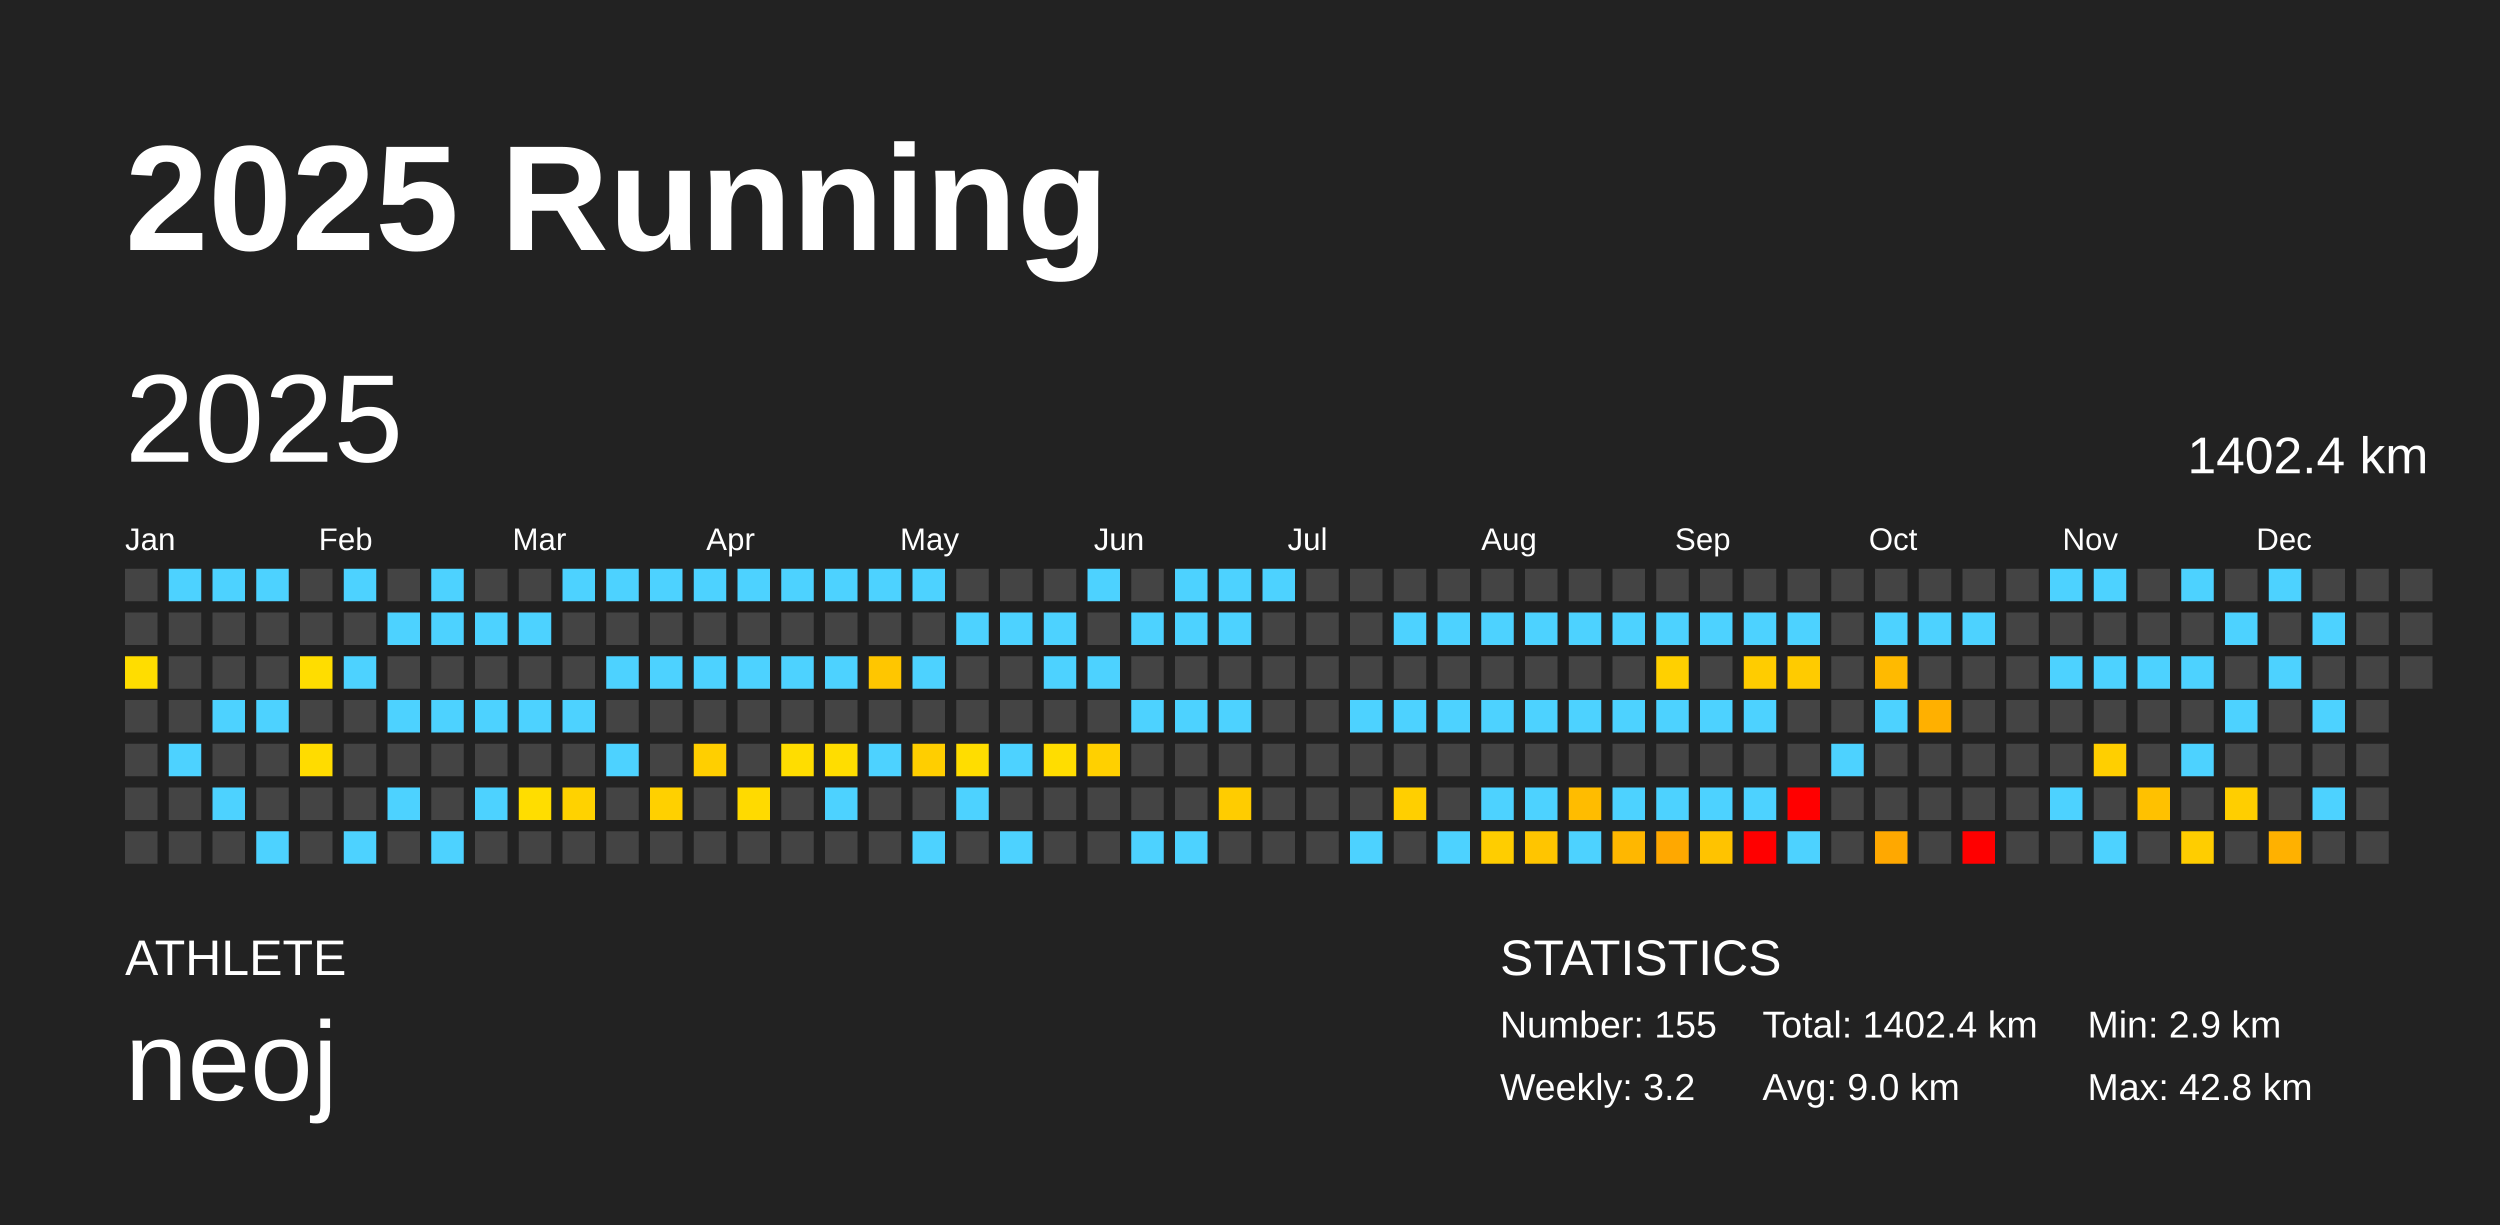
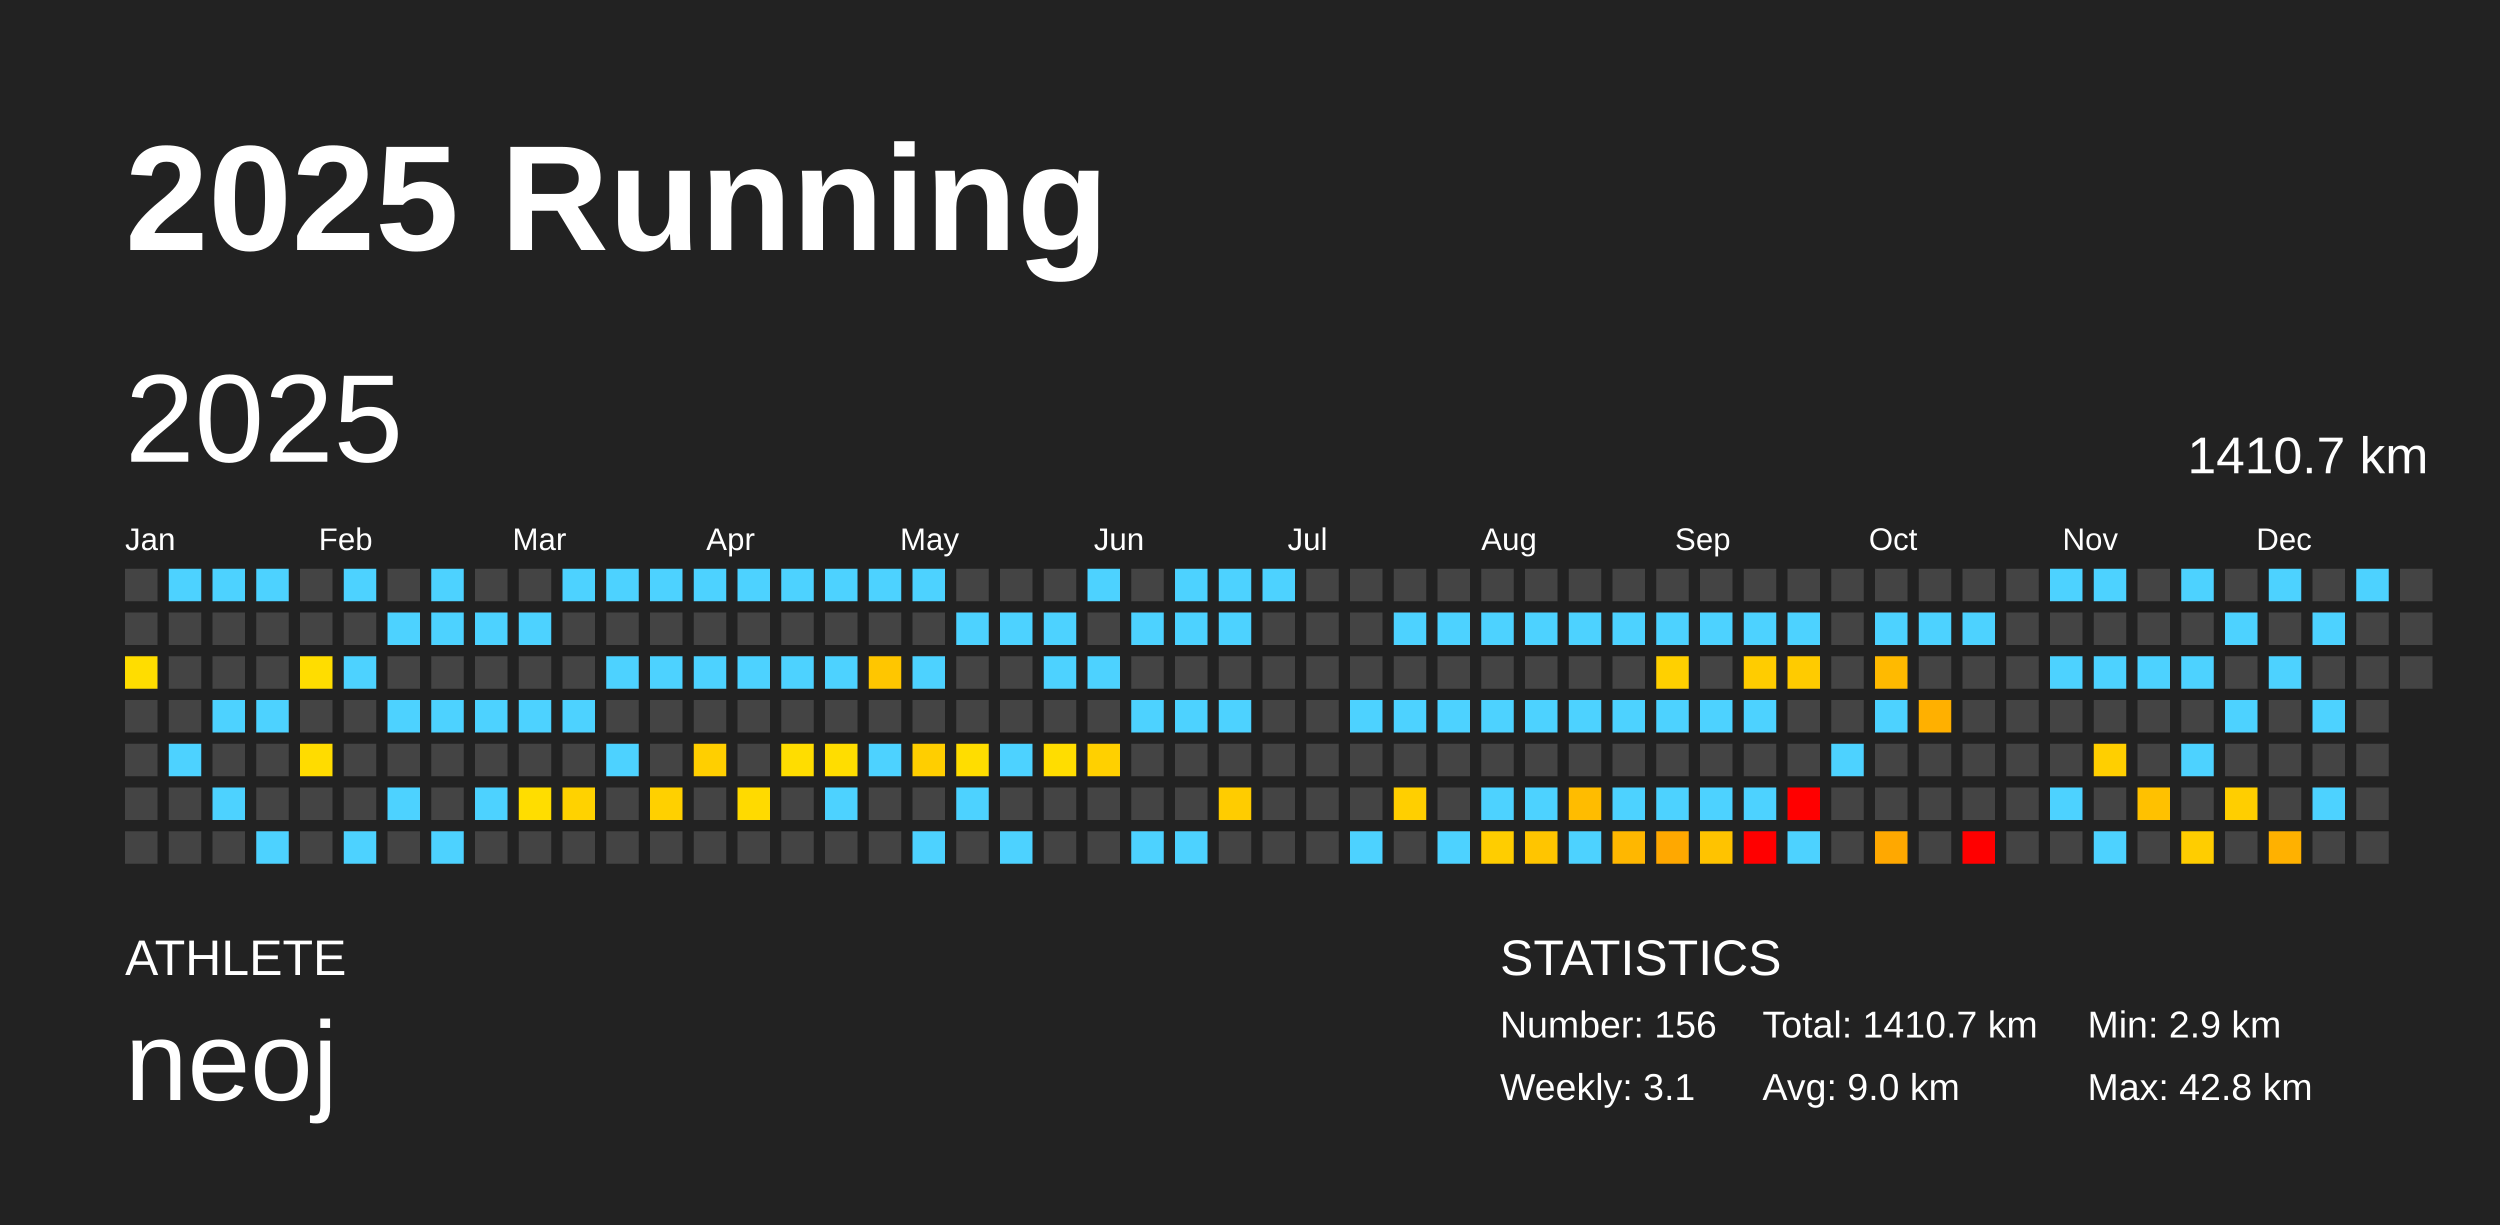
<svg xmlns="http://www.w3.org/2000/svg" baseProfile="full" height="98mm" version="1.1" viewBox="0,0,200,98" width="200mm">
  <defs />
  <rect fill="#222222" height="98" width="200" x="0" y="0" />
  <text fill="#FFFFFF" style="font-size:12px; font-family:Arial; font-weight:bold;" x="10" y="20">2025 Running</text>
  <text fill="#FFFFFF" style="font-size:4px; font-family:Arial" x="10" y="78">ATHLETE</text>
  <text fill="#FFFFFF" style="font-size:9px; font-family:Arial" x="10" y="88">neoj</text>
  <text fill="#FFFFFF" style="font-size:4px; font-family:Arial" x="120" y="78">STATISTICS</text>
-   <text fill="#FFFFFF" style="font-size:3px; font-family:Arial" x="120" y="83">Number: 155</text>
-   <text fill="#FFFFFF" style="font-size:3px; font-family:Arial" x="120" y="88">Weekly: 3.2</text>
-   <text fill="#FFFFFF" style="font-size:3px; font-family:Arial" x="141" y="83">Total: 1402.4 km</text>
+   <text fill="#FFFFFF" style="font-size:3px; font-family:Arial" x="120" y="83">Number: 156</text>
+   <text fill="#FFFFFF" style="font-size:3px; font-family:Arial" x="120" y="88">Weekly: 3.1</text>
+   <text fill="#FFFFFF" style="font-size:3px; font-family:Arial" x="141" y="83">Total: 1410.7 km</text>
  <text fill="#FFFFFF" style="font-size:3px; font-family:Arial" x="141" y="88">Avg: 9.0 km</text>
  <text fill="#FFFFFF" style="font-size:3px; font-family:Arial" x="167" y="83">Min: 2.9 km</text>
  <text fill="#FFFFFF" style="font-size:3px; font-family:Arial" x="167" y="88">Max: 42.8 km</text>
  <text dominant-baseline="hanging" fill="#FFFFFF" style="font-size:10.0px; font-family:Arial;" x="10" y="30">2025</text>
-   <text dominant-baseline="hanging" fill="#FFFFFF" style="font-size:4.125px; font-family:Arial;" x="175" y="35">1402.4 km</text>
+   <text dominant-baseline="hanging" fill="#FFFFFF" style="font-size:4.125px; font-family:Arial;" x="175" y="35">1410.7 km</text>
  <text fill="#FFFFFF" style="font-size:2.5px; font-family:Arial" x="10.0" y="44">Jan</text>
  <text fill="#FFFFFF" style="font-size:2.5px; font-family:Arial" x="25.5" y="44">Feb</text>
  <text fill="#FFFFFF" style="font-size:2.5px; font-family:Arial" x="41.0" y="44">Mar</text>
  <text fill="#FFFFFF" style="font-size:2.5px; font-family:Arial" x="56.5" y="44">Apr</text>
  <text fill="#FFFFFF" style="font-size:2.5px; font-family:Arial" x="72.0" y="44">May</text>
  <text fill="#FFFFFF" style="font-size:2.5px; font-family:Arial" x="87.5" y="44">Jun</text>
  <text fill="#FFFFFF" style="font-size:2.5px; font-family:Arial" x="103.0" y="44">Jul</text>
  <text fill="#FFFFFF" style="font-size:2.5px; font-family:Arial" x="118.5" y="44">Aug</text>
  <text fill="#FFFFFF" style="font-size:2.5px; font-family:Arial" x="134.0" y="44">Sep</text>
  <text fill="#FFFFFF" style="font-size:2.5px; font-family:Arial" x="149.5" y="44">Oct</text>
  <text fill="#FFFFFF" style="font-size:2.5px; font-family:Arial" x="165.0" y="44">Nov</text>
  <text fill="#FFFFFF" style="font-size:2.5px; font-family:Arial" x="180.5" y="44">Dec</text>
  <rect fill="#444444" height="2.6" width="2.6" x="10.0" y="45.5" />
  <rect fill="#444444" height="2.6" width="2.6" x="10.0" y="49.0" />
  <rect fill="#ffdd00" height="2.6" width="2.6" x="10.0" y="52.5" />
  <rect fill="#444444" height="2.6" width="2.6" x="10.0" y="56.0" />
  <rect fill="#444444" height="2.6" width="2.6" x="10.0" y="59.5" />
  <rect fill="#444444" height="2.6" width="2.6" x="10.0" y="63.0" />
  <rect fill="#444444" height="2.6" width="2.6" x="10.0" y="66.5" />
  <rect fill="#4dd2ff" height="2.6" width="2.6" x="13.5" y="45.5" />
  <rect fill="#444444" height="2.6" width="2.6" x="13.5" y="49.0" />
  <rect fill="#444444" height="2.6" width="2.6" x="13.5" y="52.5" />
  <rect fill="#444444" height="2.6" width="2.6" x="13.5" y="56.0" />
  <rect fill="#4dd2ff" height="2.6" width="2.6" x="13.5" y="59.5" />
  <rect fill="#444444" height="2.6" width="2.6" x="13.5" y="63.0" />
  <rect fill="#444444" height="2.6" width="2.6" x="13.5" y="66.5" />
  <rect fill="#4dd2ff" height="2.6" width="2.6" x="17.0" y="45.5" />
  <rect fill="#444444" height="2.6" width="2.6" x="17.0" y="49.0" />
  <rect fill="#444444" height="2.6" width="2.6" x="17.0" y="52.5" />
  <rect fill="#4dd2ff" height="2.6" width="2.6" x="17.0" y="56.0" />
  <rect fill="#444444" height="2.6" width="2.6" x="17.0" y="59.5" />
  <rect fill="#4dd2ff" height="2.6" width="2.6" x="17.0" y="63.0" />
  <rect fill="#444444" height="2.6" width="2.6" x="17.0" y="66.5" />
  <rect fill="#4dd2ff" height="2.6" width="2.6" x="20.5" y="45.5" />
  <rect fill="#444444" height="2.6" width="2.6" x="20.5" y="49.0" />
  <rect fill="#444444" height="2.6" width="2.6" x="20.5" y="52.5" />
  <rect fill="#4dd2ff" height="2.6" width="2.6" x="20.5" y="56.0" />
  <rect fill="#444444" height="2.6" width="2.6" x="20.5" y="59.5" />
  <rect fill="#444444" height="2.6" width="2.6" x="20.5" y="63.0" />
  <rect fill="#4dd2ff" height="2.6" width="2.6" x="20.5" y="66.5" />
  <rect fill="#444444" height="2.6" width="2.6" x="24.0" y="45.5" />
  <rect fill="#444444" height="2.6" width="2.6" x="24.0" y="49.0" />
  <rect fill="#ffdd00" height="2.6" width="2.6" x="24.0" y="52.5" />
  <rect fill="#444444" height="2.6" width="2.6" x="24.0" y="56.0" />
  <rect fill="#ffdc00" height="2.6" width="2.6" x="24.0" y="59.5" />
  <rect fill="#444444" height="2.6" width="2.6" x="24.0" y="63.0" />
  <rect fill="#444444" height="2.6" width="2.6" x="24.0" y="66.5" />
  <rect fill="#4dd2ff" height="2.6" width="2.6" x="27.5" y="45.5" />
  <rect fill="#444444" height="2.6" width="2.6" x="27.5" y="49.0" />
  <rect fill="#4dd2ff" height="2.6" width="2.6" x="27.5" y="52.5" />
  <rect fill="#444444" height="2.6" width="2.6" x="27.5" y="56.0" />
  <rect fill="#444444" height="2.6" width="2.6" x="27.5" y="59.5" />
  <rect fill="#444444" height="2.6" width="2.6" x="27.5" y="63.0" />
  <rect fill="#4dd2ff" height="2.6" width="2.6" x="27.5" y="66.5" />
  <rect fill="#444444" height="2.6" width="2.6" x="31.0" y="45.5" />
  <rect fill="#4dd2ff" height="2.6" width="2.6" x="31.0" y="49.0" />
  <rect fill="#444444" height="2.6" width="2.6" x="31.0" y="52.5" />
  <rect fill="#4dd2ff" height="2.6" width="2.6" x="31.0" y="56.0" />
  <rect fill="#444444" height="2.6" width="2.6" x="31.0" y="59.5" />
  <rect fill="#4dd2ff" height="2.6" width="2.6" x="31.0" y="63.0" />
  <rect fill="#444444" height="2.6" width="2.6" x="31.0" y="66.5" />
  <rect fill="#4dd2ff" height="2.6" width="2.6" x="34.5" y="45.5" />
  <rect fill="#4dd2ff" height="2.6" width="2.6" x="34.5" y="49.0" />
  <rect fill="#444444" height="2.6" width="2.6" x="34.5" y="52.5" />
  <rect fill="#4dd2ff" height="2.6" width="2.6" x="34.5" y="56.0" />
  <rect fill="#444444" height="2.6" width="2.6" x="34.5" y="59.5" />
  <rect fill="#444444" height="2.6" width="2.6" x="34.5" y="63.0" />
  <rect fill="#4dd2ff" height="2.6" width="2.6" x="34.5" y="66.5" />
  <rect fill="#444444" height="2.6" width="2.6" x="38.0" y="45.5" />
  <rect fill="#4dd2ff" height="2.6" width="2.6" x="38.0" y="49.0" />
  <rect fill="#444444" height="2.6" width="2.6" x="38.0" y="52.5" />
  <rect fill="#4dd2ff" height="2.6" width="2.6" x="38.0" y="56.0" />
  <rect fill="#444444" height="2.6" width="2.6" x="38.0" y="59.5" />
  <rect fill="#4dd2ff" height="2.6" width="2.6" x="38.0" y="63.0" />
  <rect fill="#444444" height="2.6" width="2.6" x="38.0" y="66.5" />
  <rect fill="#444444" height="2.6" width="2.6" x="41.5" y="45.5" />
  <rect fill="#4dd2ff" height="2.6" width="2.6" x="41.5" y="49.0" />
  <rect fill="#444444" height="2.6" width="2.6" x="41.5" y="52.5" />
  <rect fill="#4dd2ff" height="2.6" width="2.6" x="41.5" y="56.0" />
  <rect fill="#444444" height="2.6" width="2.6" x="41.5" y="59.5" />
  <rect fill="#ffdd00" height="2.6" width="2.6" x="41.5" y="63.0" />
  <rect fill="#444444" height="2.6" width="2.6" x="41.5" y="66.5" />
  <rect fill="#4dd2ff" height="2.6" width="2.6" x="45.0" y="45.5" />
  <rect fill="#444444" height="2.6" width="2.6" x="45.0" y="49.0" />
  <rect fill="#444444" height="2.6" width="2.6" x="45.0" y="52.5" />
  <rect fill="#4dd2ff" height="2.6" width="2.6" x="45.0" y="56.0" />
  <rect fill="#444444" height="2.6" width="2.6" x="45.0" y="59.5" />
  <rect fill="#ffd200" height="2.6" width="2.6" x="45.0" y="63.0" />
  <rect fill="#444444" height="2.6" width="2.6" x="45.0" y="66.5" />
  <rect fill="#4dd2ff" height="2.6" width="2.6" x="48.5" y="45.5" />
  <rect fill="#444444" height="2.6" width="2.6" x="48.5" y="49.0" />
  <rect fill="#4dd2ff" height="2.6" width="2.6" x="48.5" y="52.5" />
  <rect fill="#444444" height="2.6" width="2.6" x="48.5" y="56.0" />
  <rect fill="#4dd2ff" height="2.6" width="2.6" x="48.5" y="59.5" />
  <rect fill="#444444" height="2.6" width="2.6" x="48.5" y="63.0" />
  <rect fill="#444444" height="2.6" width="2.6" x="48.5" y="66.5" />
  <rect fill="#4dd2ff" height="2.6" width="2.6" x="52.0" y="45.5" />
  <rect fill="#444444" height="2.6" width="2.6" x="52.0" y="49.0" />
  <rect fill="#4dd2ff" height="2.6" width="2.6" x="52.0" y="52.5" />
  <rect fill="#444444" height="2.6" width="2.6" x="52.0" y="56.0" />
  <rect fill="#444444" height="2.6" width="2.6" x="52.0" y="59.5" />
  <rect fill="#ffd000" height="2.6" width="2.6" x="52.0" y="63.0" />
  <rect fill="#444444" height="2.6" width="2.6" x="52.0" y="66.5" />
  <rect fill="#4dd2ff" height="2.6" width="2.6" x="55.5" y="45.5" />
  <rect fill="#444444" height="2.6" width="2.6" x="55.5" y="49.0" />
  <rect fill="#4dd2ff" height="2.6" width="2.6" x="55.5" y="52.5" />
  <rect fill="#444444" height="2.6" width="2.6" x="55.5" y="56.0" />
  <rect fill="#ffcf00" height="2.6" width="2.6" x="55.5" y="59.5" />
  <rect fill="#444444" height="2.6" width="2.6" x="55.5" y="63.0" />
  <rect fill="#444444" height="2.6" width="2.6" x="55.5" y="66.5" />
  <rect fill="#4dd2ff" height="2.6" width="2.6" x="59.0" y="45.5" />
  <rect fill="#444444" height="2.6" width="2.6" x="59.0" y="49.0" />
  <rect fill="#4dd2ff" height="2.6" width="2.6" x="59.0" y="52.5" />
  <rect fill="#444444" height="2.6" width="2.6" x="59.0" y="56.0" />
  <rect fill="#444444" height="2.6" width="2.6" x="59.0" y="59.5" />
  <rect fill="#ffda00" height="2.6" width="2.6" x="59.0" y="63.0" />
  <rect fill="#444444" height="2.6" width="2.6" x="59.0" y="66.5" />
  <rect fill="#4dd2ff" height="2.6" width="2.6" x="62.5" y="45.5" />
  <rect fill="#444444" height="2.6" width="2.6" x="62.5" y="49.0" />
  <rect fill="#4dd2ff" height="2.6" width="2.6" x="62.5" y="52.5" />
  <rect fill="#444444" height="2.6" width="2.6" x="62.5" y="56.0" />
  <rect fill="#ffdd00" height="2.6" width="2.6" x="62.5" y="59.5" />
  <rect fill="#444444" height="2.6" width="2.6" x="62.5" y="63.0" />
  <rect fill="#444444" height="2.6" width="2.6" x="62.5" y="66.5" />
  <rect fill="#4dd2ff" height="2.6" width="2.6" x="66.0" y="45.5" />
  <rect fill="#444444" height="2.6" width="2.6" x="66.0" y="49.0" />
  <rect fill="#4dd2ff" height="2.6" width="2.6" x="66.0" y="52.5" />
  <rect fill="#444444" height="2.6" width="2.6" x="66.0" y="56.0" />
  <rect fill="#ffdd00" height="2.6" width="2.6" x="66.0" y="59.5" />
  <rect fill="#4dd2ff" height="2.6" width="2.6" x="66.0" y="63.0" />
  <rect fill="#444444" height="2.6" width="2.6" x="66.0" y="66.5" />
  <rect fill="#4dd2ff" height="2.6" width="2.6" x="69.5" y="45.5" />
  <rect fill="#444444" height="2.6" width="2.6" x="69.5" y="49.0" />
  <rect fill="#ffc600" height="2.6" width="2.6" x="69.5" y="52.5" />
  <rect fill="#444444" height="2.6" width="2.6" x="69.5" y="56.0" />
  <rect fill="#4dd2ff" height="2.6" width="2.6" x="69.5" y="59.5" />
  <rect fill="#444444" height="2.6" width="2.6" x="69.5" y="63.0" />
  <rect fill="#444444" height="2.6" width="2.6" x="69.5" y="66.5" />
  <rect fill="#4dd2ff" height="2.6" width="2.6" x="73.0" y="45.5" />
  <rect fill="#444444" height="2.6" width="2.6" x="73.0" y="49.0" />
  <rect fill="#4dd2ff" height="2.6" width="2.6" x="73.0" y="52.5" />
  <rect fill="#444444" height="2.6" width="2.6" x="73.0" y="56.0" />
  <rect fill="#ffce00" height="2.6" width="2.6" x="73.0" y="59.5" />
  <rect fill="#444444" height="2.6" width="2.6" x="73.0" y="63.0" />
  <rect fill="#4dd2ff" height="2.6" width="2.6" x="73.0" y="66.5" />
  <rect fill="#444444" height="2.6" width="2.6" x="76.5" y="45.5" />
  <rect fill="#4dd2ff" height="2.6" width="2.6" x="76.5" y="49.0" />
  <rect fill="#444444" height="2.6" width="2.6" x="76.5" y="52.5" />
  <rect fill="#444444" height="2.6" width="2.6" x="76.5" y="56.0" />
  <rect fill="#ffdd00" height="2.6" width="2.6" x="76.5" y="59.5" />
  <rect fill="#4dd2ff" height="2.6" width="2.6" x="76.5" y="63.0" />
  <rect fill="#444444" height="2.6" width="2.6" x="76.5" y="66.5" />
  <rect fill="#444444" height="2.6" width="2.6" x="80.0" y="45.5" />
  <rect fill="#4dd2ff" height="2.6" width="2.6" x="80.0" y="49.0" />
  <rect fill="#444444" height="2.6" width="2.6" x="80.0" y="52.5" />
  <rect fill="#444444" height="2.6" width="2.6" x="80.0" y="56.0" />
  <rect fill="#4dd2ff" height="2.6" width="2.6" x="80.0" y="59.5" />
  <rect fill="#444444" height="2.6" width="2.6" x="80.0" y="63.0" />
  <rect fill="#4dd2ff" height="2.6" width="2.6" x="80.0" y="66.5" />
  <rect fill="#444444" height="2.6" width="2.6" x="83.5" y="45.5" />
  <rect fill="#4dd2ff" height="2.6" width="2.6" x="83.5" y="49.0" />
  <rect fill="#4dd2ff" height="2.6" width="2.6" x="83.5" y="52.5" />
  <rect fill="#444444" height="2.6" width="2.6" x="83.5" y="56.0" />
  <rect fill="#ffdd00" height="2.6" width="2.6" x="83.5" y="59.5" />
  <rect fill="#444444" height="2.6" width="2.6" x="83.5" y="63.0" />
  <rect fill="#444444" height="2.6" width="2.6" x="83.5" y="66.5" />
  <rect fill="#4dd2ff" height="2.6" width="2.6" x="87.0" y="45.5" />
  <rect fill="#444444" height="2.6" width="2.6" x="87.0" y="49.0" />
  <rect fill="#4dd2ff" height="2.6" width="2.6" x="87.0" y="52.5" />
  <rect fill="#444444" height="2.6" width="2.6" x="87.0" y="56.0" />
  <rect fill="#ffd000" height="2.6" width="2.6" x="87.0" y="59.5" />
  <rect fill="#444444" height="2.6" width="2.6" x="87.0" y="63.0" />
  <rect fill="#444444" height="2.6" width="2.6" x="87.0" y="66.5" />
  <rect fill="#444444" height="2.6" width="2.6" x="90.5" y="45.5" />
  <rect fill="#4dd2ff" height="2.6" width="2.6" x="90.5" y="49.0" />
  <rect fill="#444444" height="2.6" width="2.6" x="90.5" y="52.5" />
  <rect fill="#4dd2ff" height="2.6" width="2.6" x="90.5" y="56.0" />
  <rect fill="#444444" height="2.6" width="2.6" x="90.5" y="59.5" />
  <rect fill="#444444" height="2.6" width="2.6" x="90.5" y="63.0" />
  <rect fill="#4dd2ff" height="2.6" width="2.6" x="90.5" y="66.5" />
  <rect fill="#4dd2ff" height="2.6" width="2.6" x="94.0" y="45.5" />
  <rect fill="#4dd2ff" height="2.6" width="2.6" x="94.0" y="49.0" />
  <rect fill="#444444" height="2.6" width="2.6" x="94.0" y="52.5" />
  <rect fill="#4dd2ff" height="2.6" width="2.6" x="94.0" y="56.0" />
  <rect fill="#444444" height="2.6" width="2.6" x="94.0" y="59.5" />
  <rect fill="#444444" height="2.6" width="2.6" x="94.0" y="63.0" />
  <rect fill="#4dd2ff" height="2.6" width="2.6" x="94.0" y="66.5" />
  <rect fill="#4dd2ff" height="2.6" width="2.6" x="97.5" y="45.5" />
  <rect fill="#4dd2ff" height="2.6" width="2.6" x="97.5" y="49.0" />
  <rect fill="#444444" height="2.6" width="2.6" x="97.5" y="52.5" />
  <rect fill="#4dd2ff" height="2.6" width="2.6" x="97.5" y="56.0" />
  <rect fill="#444444" height="2.6" width="2.6" x="97.5" y="59.5" />
  <rect fill="#ffcc00" height="2.6" width="2.6" x="97.5" y="63.0" />
  <rect fill="#444444" height="2.6" width="2.6" x="97.5" y="66.5" />
  <rect fill="#4dd2ff" height="2.6" width="2.6" x="101.0" y="45.5" />
  <rect fill="#444444" height="2.6" width="2.6" x="101.0" y="49.0" />
  <rect fill="#444444" height="2.6" width="2.6" x="101.0" y="52.5" />
  <rect fill="#444444" height="2.6" width="2.6" x="101.0" y="56.0" />
  <rect fill="#444444" height="2.6" width="2.6" x="101.0" y="59.5" />
  <rect fill="#444444" height="2.6" width="2.6" x="101.0" y="63.0" />
  <rect fill="#444444" height="2.6" width="2.6" x="101.0" y="66.5" />
  <rect fill="#444444" height="2.6" width="2.6" x="104.5" y="45.5" />
  <rect fill="#444444" height="2.6" width="2.6" x="104.5" y="49.0" />
  <rect fill="#444444" height="2.6" width="2.6" x="104.5" y="52.5" />
  <rect fill="#444444" height="2.6" width="2.6" x="104.5" y="56.0" />
  <rect fill="#444444" height="2.6" width="2.6" x="104.5" y="59.5" />
  <rect fill="#444444" height="2.6" width="2.6" x="104.5" y="63.0" />
  <rect fill="#444444" height="2.6" width="2.6" x="104.5" y="66.5" />
  <rect fill="#444444" height="2.6" width="2.6" x="108.0" y="45.5" />
  <rect fill="#444444" height="2.6" width="2.6" x="108.0" y="49.0" />
  <rect fill="#444444" height="2.6" width="2.6" x="108.0" y="52.5" />
  <rect fill="#4dd2ff" height="2.6" width="2.6" x="108.0" y="56.0" />
  <rect fill="#444444" height="2.6" width="2.6" x="108.0" y="59.5" />
  <rect fill="#444444" height="2.6" width="2.6" x="108.0" y="63.0" />
  <rect fill="#4dd2ff" height="2.6" width="2.6" x="108.0" y="66.5" />
  <rect fill="#444444" height="2.6" width="2.6" x="111.5" y="45.5" />
  <rect fill="#4dd2ff" height="2.6" width="2.6" x="111.5" y="49.0" />
  <rect fill="#444444" height="2.6" width="2.6" x="111.5" y="52.5" />
  <rect fill="#4dd2ff" height="2.6" width="2.6" x="111.5" y="56.0" />
  <rect fill="#444444" height="2.6" width="2.6" x="111.5" y="59.5" />
  <rect fill="#ffcf00" height="2.6" width="2.6" x="111.5" y="63.0" />
  <rect fill="#444444" height="2.6" width="2.6" x="111.5" y="66.5" />
  <rect fill="#444444" height="2.6" width="2.6" x="115.0" y="45.5" />
  <rect fill="#4dd2ff" height="2.6" width="2.6" x="115.0" y="49.0" />
  <rect fill="#444444" height="2.6" width="2.6" x="115.0" y="52.5" />
  <rect fill="#4dd2ff" height="2.6" width="2.6" x="115.0" y="56.0" />
  <rect fill="#444444" height="2.6" width="2.6" x="115.0" y="59.5" />
  <rect fill="#444444" height="2.6" width="2.6" x="115.0" y="63.0" />
  <rect fill="#4dd2ff" height="2.6" width="2.6" x="115.0" y="66.5" />
  <rect fill="#444444" height="2.6" width="2.6" x="118.5" y="45.5" />
  <rect fill="#4dd2ff" height="2.6" width="2.6" x="118.5" y="49.0" />
  <rect fill="#444444" height="2.6" width="2.6" x="118.5" y="52.5" />
  <rect fill="#4dd2ff" height="2.6" width="2.6" x="118.5" y="56.0" />
  <rect fill="#444444" height="2.6" width="2.6" x="118.5" y="59.5" />
  <rect fill="#4dd2ff" height="2.6" width="2.6" x="118.5" y="63.0" />
  <rect fill="#ffcd00" height="2.6" width="2.6" x="118.5" y="66.5" />
  <rect fill="#444444" height="2.6" width="2.6" x="122.0" y="45.5" />
  <rect fill="#4dd2ff" height="2.6" width="2.6" x="122.0" y="49.0" />
  <rect fill="#444444" height="2.6" width="2.6" x="122.0" y="52.5" />
  <rect fill="#4dd2ff" height="2.6" width="2.6" x="122.0" y="56.0" />
  <rect fill="#444444" height="2.6" width="2.6" x="122.0" y="59.5" />
  <rect fill="#4dd2ff" height="2.6" width="2.6" x="122.0" y="63.0" />
  <rect fill="#ffc500" height="2.6" width="2.6" x="122.0" y="66.5" />
  <rect fill="#444444" height="2.6" width="2.6" x="125.5" y="45.5" />
  <rect fill="#4dd2ff" height="2.6" width="2.6" x="125.5" y="49.0" />
  <rect fill="#444444" height="2.6" width="2.6" x="125.5" y="52.5" />
  <rect fill="#4dd2ff" height="2.6" width="2.6" x="125.5" y="56.0" />
  <rect fill="#444444" height="2.6" width="2.6" x="125.5" y="59.5" />
  <rect fill="#ffbc00" height="2.6" width="2.6" x="125.5" y="63.0" />
  <rect fill="#4dd2ff" height="2.6" width="2.6" x="125.5" y="66.5" />
  <rect fill="#444444" height="2.6" width="2.6" x="129.0" y="45.5" />
  <rect fill="#4dd2ff" height="2.6" width="2.6" x="129.0" y="49.0" />
  <rect fill="#444444" height="2.6" width="2.6" x="129.0" y="52.5" />
  <rect fill="#4dd2ff" height="2.6" width="2.6" x="129.0" y="56.0" />
  <rect fill="#444444" height="2.6" width="2.6" x="129.0" y="59.5" />
  <rect fill="#4dd2ff" height="2.6" width="2.6" x="129.0" y="63.0" />
  <rect fill="#ffb700" height="2.6" width="2.6" x="129.0" y="66.5" />
  <rect fill="#444444" height="2.6" width="2.6" x="132.5" y="45.5" />
  <rect fill="#4dd2ff" height="2.6" width="2.6" x="132.5" y="49.0" />
  <rect fill="#ffd000" height="2.6" width="2.6" x="132.5" y="52.5" />
  <rect fill="#4dd2ff" height="2.6" width="2.6" x="132.5" y="56.0" />
  <rect fill="#444444" height="2.6" width="2.6" x="132.5" y="59.5" />
  <rect fill="#4dd2ff" height="2.6" width="2.6" x="132.5" y="63.0" />
  <rect fill="#ffa800" height="2.6" width="2.6" x="132.5" y="66.5" />
  <rect fill="#444444" height="2.6" width="2.6" x="136.0" y="45.5" />
  <rect fill="#4dd2ff" height="2.6" width="2.6" x="136.0" y="49.0" />
  <rect fill="#444444" height="2.6" width="2.6" x="136.0" y="52.5" />
  <rect fill="#4dd2ff" height="2.6" width="2.6" x="136.0" y="56.0" />
  <rect fill="#444444" height="2.6" width="2.6" x="136.0" y="59.5" />
  <rect fill="#4dd2ff" height="2.6" width="2.6" x="136.0" y="63.0" />
  <rect fill="#ffc300" height="2.6" width="2.6" x="136.0" y="66.5" />
  <rect fill="#444444" height="2.6" width="2.6" x="139.5" y="45.5" />
  <rect fill="#4dd2ff" height="2.6" width="2.6" x="139.5" y="49.0" />
  <rect fill="#ffcc00" height="2.6" width="2.6" x="139.5" y="52.5" />
  <rect fill="#4dd2ff" height="2.6" width="2.6" x="139.5" y="56.0" />
  <rect fill="#444444" height="2.6" width="2.6" x="139.5" y="59.5" />
  <rect fill="#4dd2ff" height="2.6" width="2.6" x="139.5" y="63.0" />
  <rect fill="red" height="2.6" width="2.6" x="139.5" y="66.5" />
  <rect fill="#444444" height="2.6" width="2.6" x="143.0" y="45.5" />
  <rect fill="#4dd2ff" height="2.6" width="2.6" x="143.0" y="49.0" />
  <rect fill="#ffcb00" height="2.6" width="2.6" x="143.0" y="52.5" />
  <rect fill="#444444" height="2.6" width="2.6" x="143.0" y="56.0" />
  <rect fill="#444444" height="2.6" width="2.6" x="143.0" y="59.5" />
  <rect fill="red" height="2.6" width="2.6" x="143.0" y="63.0" />
  <rect fill="#4dd2ff" height="2.6" width="2.6" x="143.0" y="66.5" />
  <rect fill="#444444" height="2.6" width="2.6" x="146.5" y="45.5" />
  <rect fill="#444444" height="2.6" width="2.6" x="146.5" y="49.0" />
  <rect fill="#444444" height="2.6" width="2.6" x="146.5" y="52.5" />
  <rect fill="#444444" height="2.6" width="2.6" x="146.5" y="56.0" />
  <rect fill="#4dd2ff" height="2.6" width="2.6" x="146.5" y="59.5" />
  <rect fill="#444444" height="2.6" width="2.6" x="146.5" y="63.0" />
  <rect fill="#444444" height="2.6" width="2.6" x="146.5" y="66.5" />
  <rect fill="#444444" height="2.6" width="2.6" x="150.0" y="45.5" />
  <rect fill="#4dd2ff" height="2.6" width="2.6" x="150.0" y="49.0" />
  <rect fill="#ffba00" height="2.6" width="2.6" x="150.0" y="52.5" />
  <rect fill="#4dd2ff" height="2.6" width="2.6" x="150.0" y="56.0" />
  <rect fill="#444444" height="2.6" width="2.6" x="150.0" y="59.5" />
  <rect fill="#444444" height="2.6" width="2.6" x="150.0" y="63.0" />
  <rect fill="#ffa800" height="2.6" width="2.6" x="150.0" y="66.5" />
  <rect fill="#444444" height="2.6" width="2.6" x="153.5" y="45.5" />
  <rect fill="#4dd2ff" height="2.6" width="2.6" x="153.5" y="49.0" />
  <rect fill="#444444" height="2.6" width="2.6" x="153.5" y="52.5" />
  <rect fill="#ffb000" height="2.6" width="2.6" x="153.5" y="56.0" />
  <rect fill="#444444" height="2.6" width="2.6" x="153.5" y="59.5" />
  <rect fill="#444444" height="2.6" width="2.6" x="153.5" y="63.0" />
  <rect fill="#444444" height="2.6" width="2.6" x="153.5" y="66.5" />
  <rect fill="#444444" height="2.6" width="2.6" x="157.0" y="45.5" />
  <rect fill="#4dd2ff" height="2.6" width="2.6" x="157.0" y="49.0" />
  <rect fill="#444444" height="2.6" width="2.6" x="157.0" y="52.5" />
  <rect fill="#444444" height="2.6" width="2.6" x="157.0" y="56.0" />
  <rect fill="#444444" height="2.6" width="2.6" x="157.0" y="59.5" />
  <rect fill="#444444" height="2.6" width="2.6" x="157.0" y="63.0" />
  <rect fill="red" height="2.6" width="2.6" x="157.0" y="66.5" />
  <rect fill="#444444" height="2.6" width="2.6" x="160.5" y="45.5" />
  <rect fill="#444444" height="2.6" width="2.6" x="160.5" y="49.0" />
  <rect fill="#444444" height="2.6" width="2.6" x="160.5" y="52.5" />
  <rect fill="#444444" height="2.6" width="2.6" x="160.5" y="56.0" />
  <rect fill="#444444" height="2.6" width="2.6" x="160.5" y="59.5" />
  <rect fill="#444444" height="2.6" width="2.6" x="160.5" y="63.0" />
  <rect fill="#444444" height="2.6" width="2.6" x="160.5" y="66.5" />
  <rect fill="#4dd2ff" height="2.6" width="2.6" x="164.0" y="45.5" />
  <rect fill="#444444" height="2.6" width="2.6" x="164.0" y="49.0" />
  <rect fill="#4dd2ff" height="2.6" width="2.6" x="164.0" y="52.5" />
  <rect fill="#444444" height="2.6" width="2.6" x="164.0" y="56.0" />
  <rect fill="#444444" height="2.6" width="2.6" x="164.0" y="59.5" />
  <rect fill="#4dd2ff" height="2.6" width="2.6" x="164.0" y="63.0" />
  <rect fill="#444444" height="2.6" width="2.6" x="164.0" y="66.5" />
  <rect fill="#4dd2ff" height="2.6" width="2.6" x="167.5" y="45.5" />
  <rect fill="#444444" height="2.6" width="2.6" x="167.5" y="49.0" />
  <rect fill="#4dd2ff" height="2.6" width="2.6" x="167.5" y="52.5" />
  <rect fill="#444444" height="2.6" width="2.6" x="167.5" y="56.0" />
  <rect fill="#ffcf00" height="2.6" width="2.6" x="167.5" y="59.5" />
  <rect fill="#444444" height="2.6" width="2.6" x="167.5" y="63.0" />
  <rect fill="#4dd2ff" height="2.6" width="2.6" x="167.5" y="66.5" />
  <rect fill="#444444" height="2.6" width="2.6" x="171.0" y="45.5" />
  <rect fill="#444444" height="2.6" width="2.6" x="171.0" y="49.0" />
  <rect fill="#4dd2ff" height="2.6" width="2.6" x="171.0" y="52.5" />
  <rect fill="#444444" height="2.6" width="2.6" x="171.0" y="56.0" />
  <rect fill="#444444" height="2.6" width="2.6" x="171.0" y="59.5" />
  <rect fill="#ffc100" height="2.6" width="2.6" x="171.0" y="63.0" />
  <rect fill="#444444" height="2.6" width="2.6" x="171.0" y="66.5" />
  <rect fill="#4dd2ff" height="2.6" width="2.6" x="174.5" y="45.5" />
  <rect fill="#444444" height="2.6" width="2.6" x="174.5" y="49.0" />
  <rect fill="#4dd2ff" height="2.6" width="2.6" x="174.5" y="52.5" />
  <rect fill="#444444" height="2.6" width="2.6" x="174.5" y="56.0" />
  <rect fill="#4dd2ff" height="2.6" width="2.6" x="174.5" y="59.5" />
  <rect fill="#444444" height="2.6" width="2.6" x="174.5" y="63.0" />
  <rect fill="#ffcd00" height="2.6" width="2.6" x="174.5" y="66.5" />
  <rect fill="#444444" height="2.6" width="2.6" x="178.0" y="45.5" />
  <rect fill="#4dd2ff" height="2.6" width="2.6" x="178.0" y="49.0" />
  <rect fill="#444444" height="2.6" width="2.6" x="178.0" y="52.5" />
  <rect fill="#4dd2ff" height="2.6" width="2.6" x="178.0" y="56.0" />
  <rect fill="#444444" height="2.6" width="2.6" x="178.0" y="59.5" />
  <rect fill="#ffce00" height="2.6" width="2.6" x="178.0" y="63.0" />
  <rect fill="#444444" height="2.6" width="2.6" x="178.0" y="66.5" />
  <rect fill="#4dd2ff" height="2.6" width="2.6" x="181.5" y="45.5" />
  <rect fill="#444444" height="2.6" width="2.6" x="181.5" y="49.0" />
  <rect fill="#4dd2ff" height="2.6" width="2.6" x="181.5" y="52.5" />
  <rect fill="#444444" height="2.6" width="2.6" x="181.5" y="56.0" />
  <rect fill="#444444" height="2.6" width="2.6" x="181.5" y="59.5" />
  <rect fill="#444444" height="2.6" width="2.6" x="181.5" y="63.0" />
  <rect fill="#ffb100" height="2.6" width="2.6" x="181.5" y="66.5" />
  <rect fill="#444444" height="2.6" width="2.6" x="185.0" y="45.5" />
  <rect fill="#4dd2ff" height="2.6" width="2.6" x="185.0" y="49.0" />
  <rect fill="#444444" height="2.6" width="2.6" x="185.0" y="52.5" />
  <rect fill="#4dd2ff" height="2.6" width="2.6" x="185.0" y="56.0" />
  <rect fill="#444444" height="2.6" width="2.6" x="185.0" y="59.5" />
  <rect fill="#4dd2ff" height="2.6" width="2.6" x="185.0" y="63.0" />
  <rect fill="#444444" height="2.6" width="2.6" x="185.0" y="66.5" />
-   <rect fill="#444444" height="2.6" width="2.6" x="188.5" y="45.5" />
+   <rect fill="#4dd2ff" height="2.6" width="2.6" x="188.5" y="45.5" />
  <rect fill="#444444" height="2.6" width="2.6" x="188.5" y="49.0" />
  <rect fill="#444444" height="2.6" width="2.6" x="188.5" y="52.5" />
  <rect fill="#444444" height="2.6" width="2.6" x="188.5" y="56.0" />
  <rect fill="#444444" height="2.6" width="2.6" x="188.5" y="59.5" />
  <rect fill="#444444" height="2.6" width="2.6" x="188.5" y="63.0" />
  <rect fill="#444444" height="2.6" width="2.6" x="188.5" y="66.5" />
  <rect fill="#444444" height="2.6" width="2.6" x="192.0" y="45.5" />
  <rect fill="#444444" height="2.6" width="2.6" x="192.0" y="49.0" />
  <rect fill="#444444" height="2.6" width="2.6" x="192.0" y="52.5" />
</svg>
